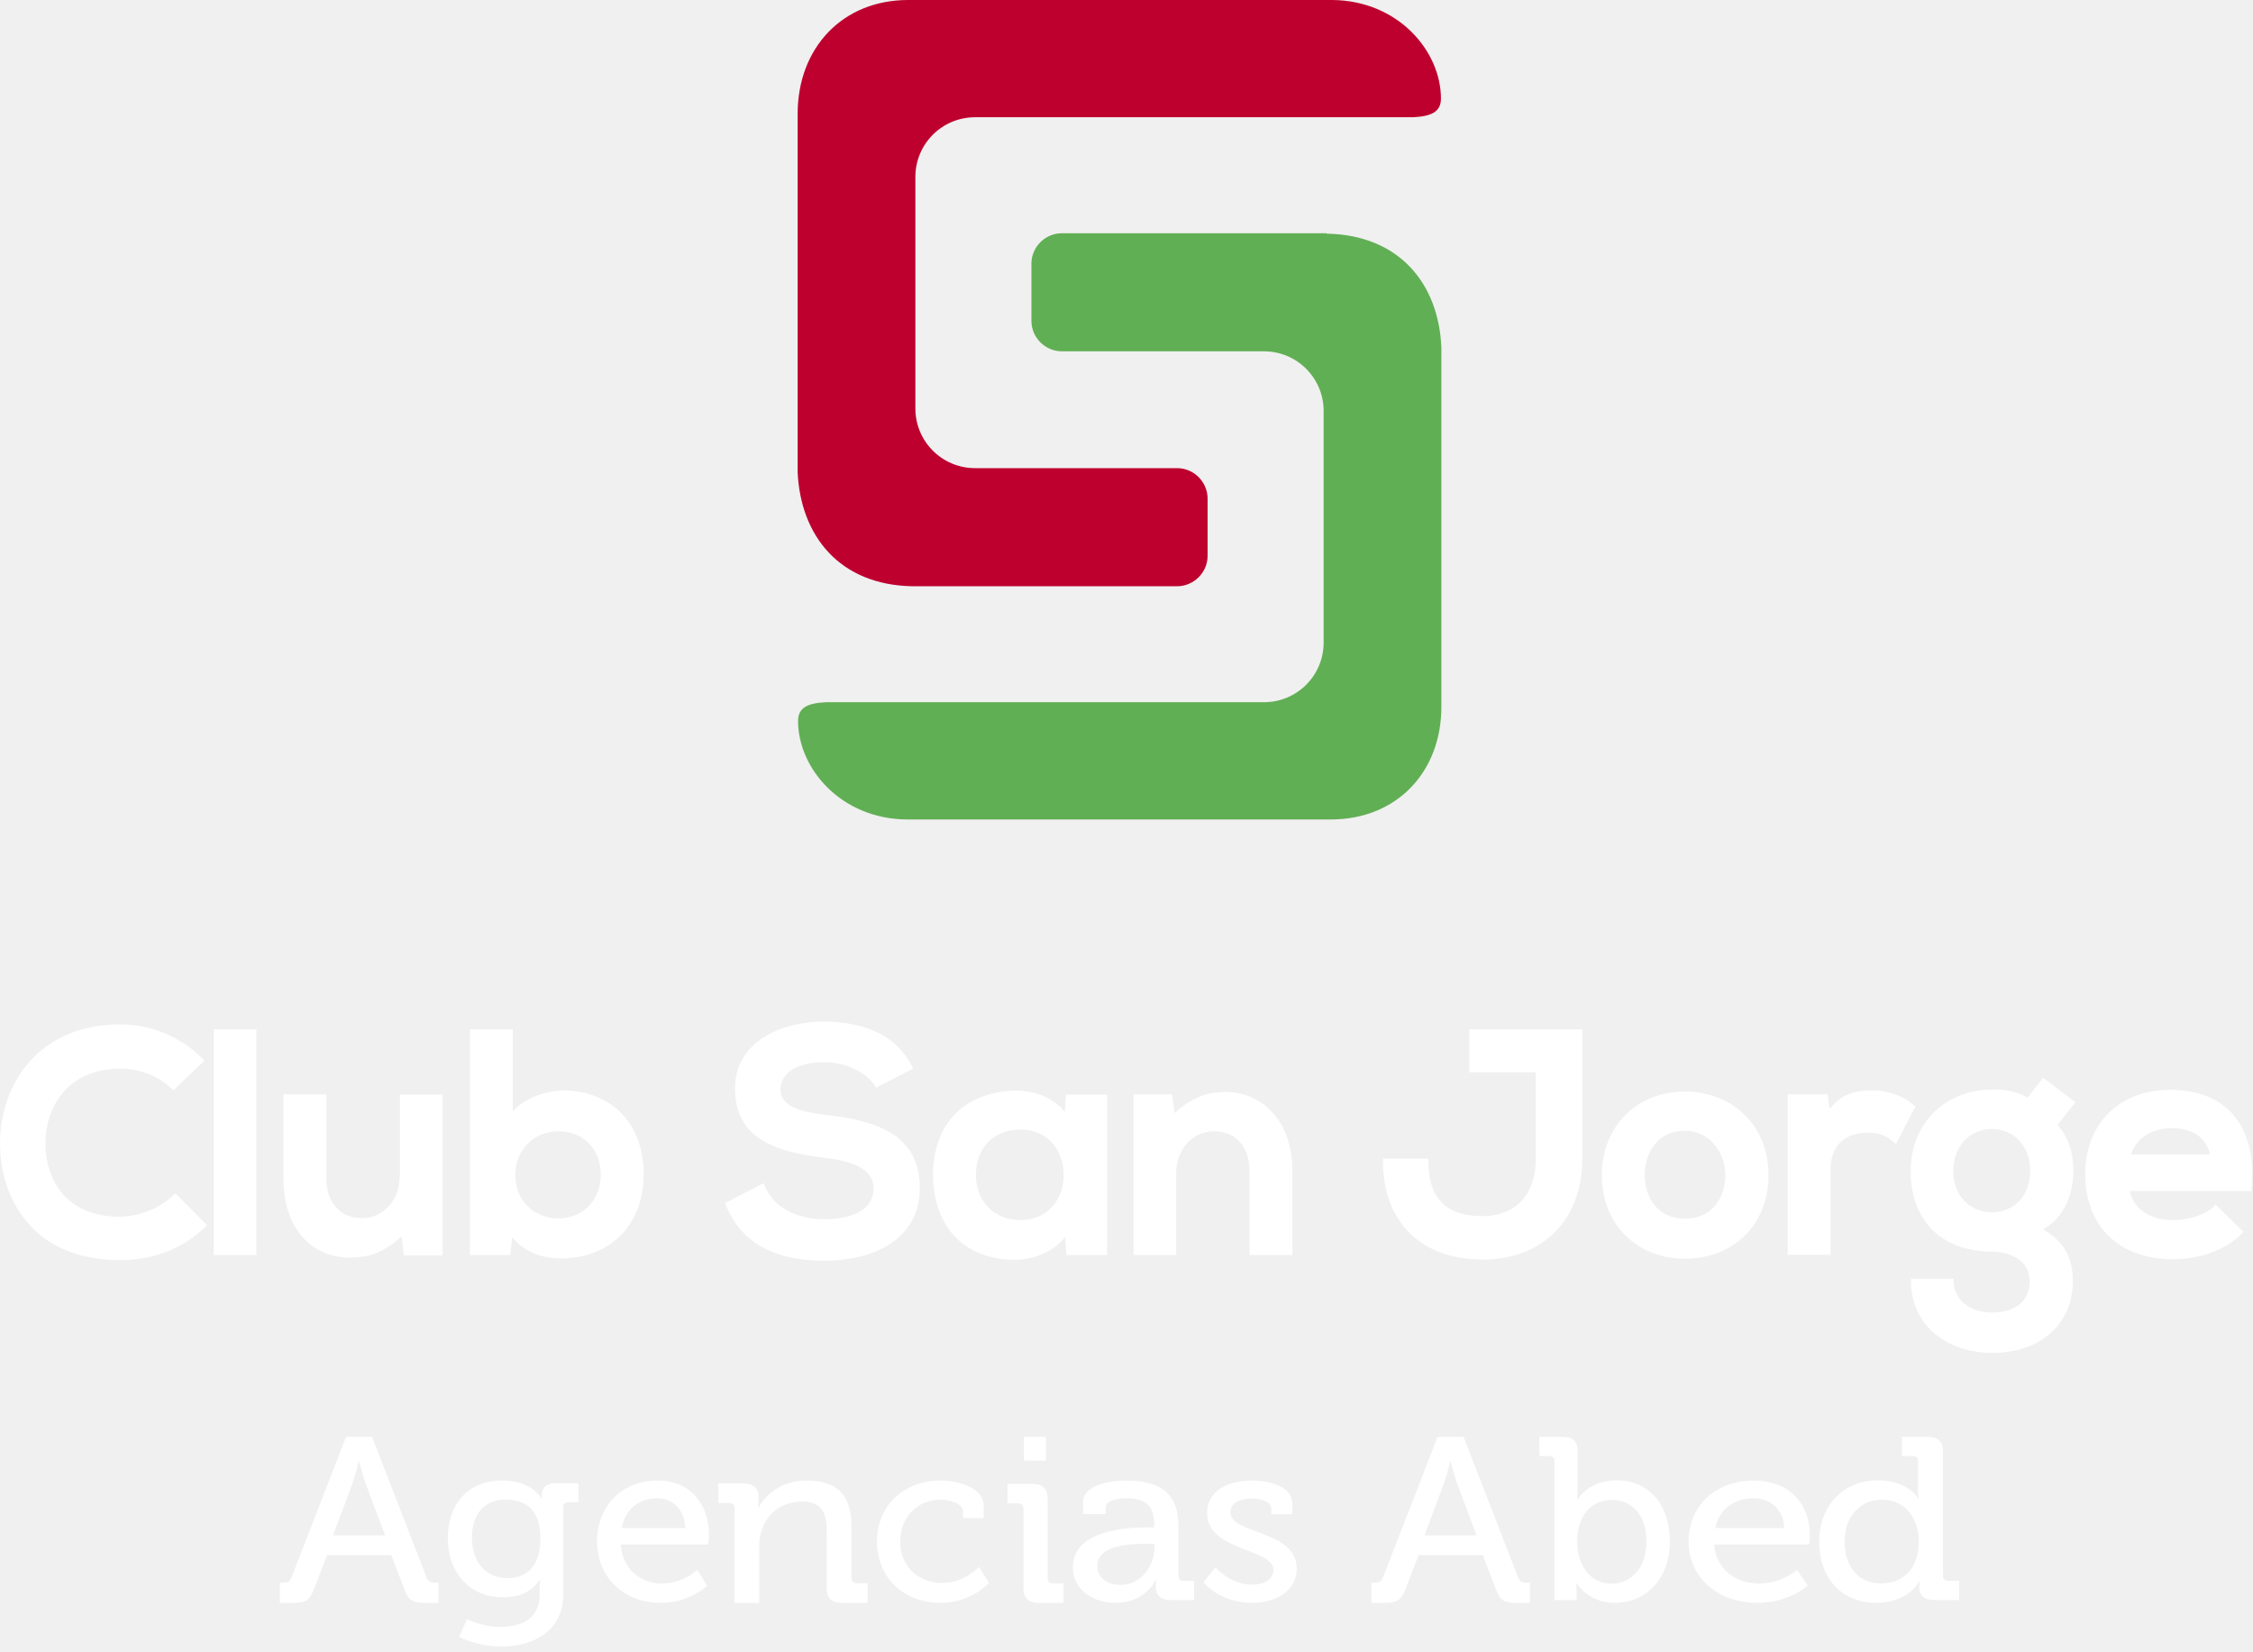
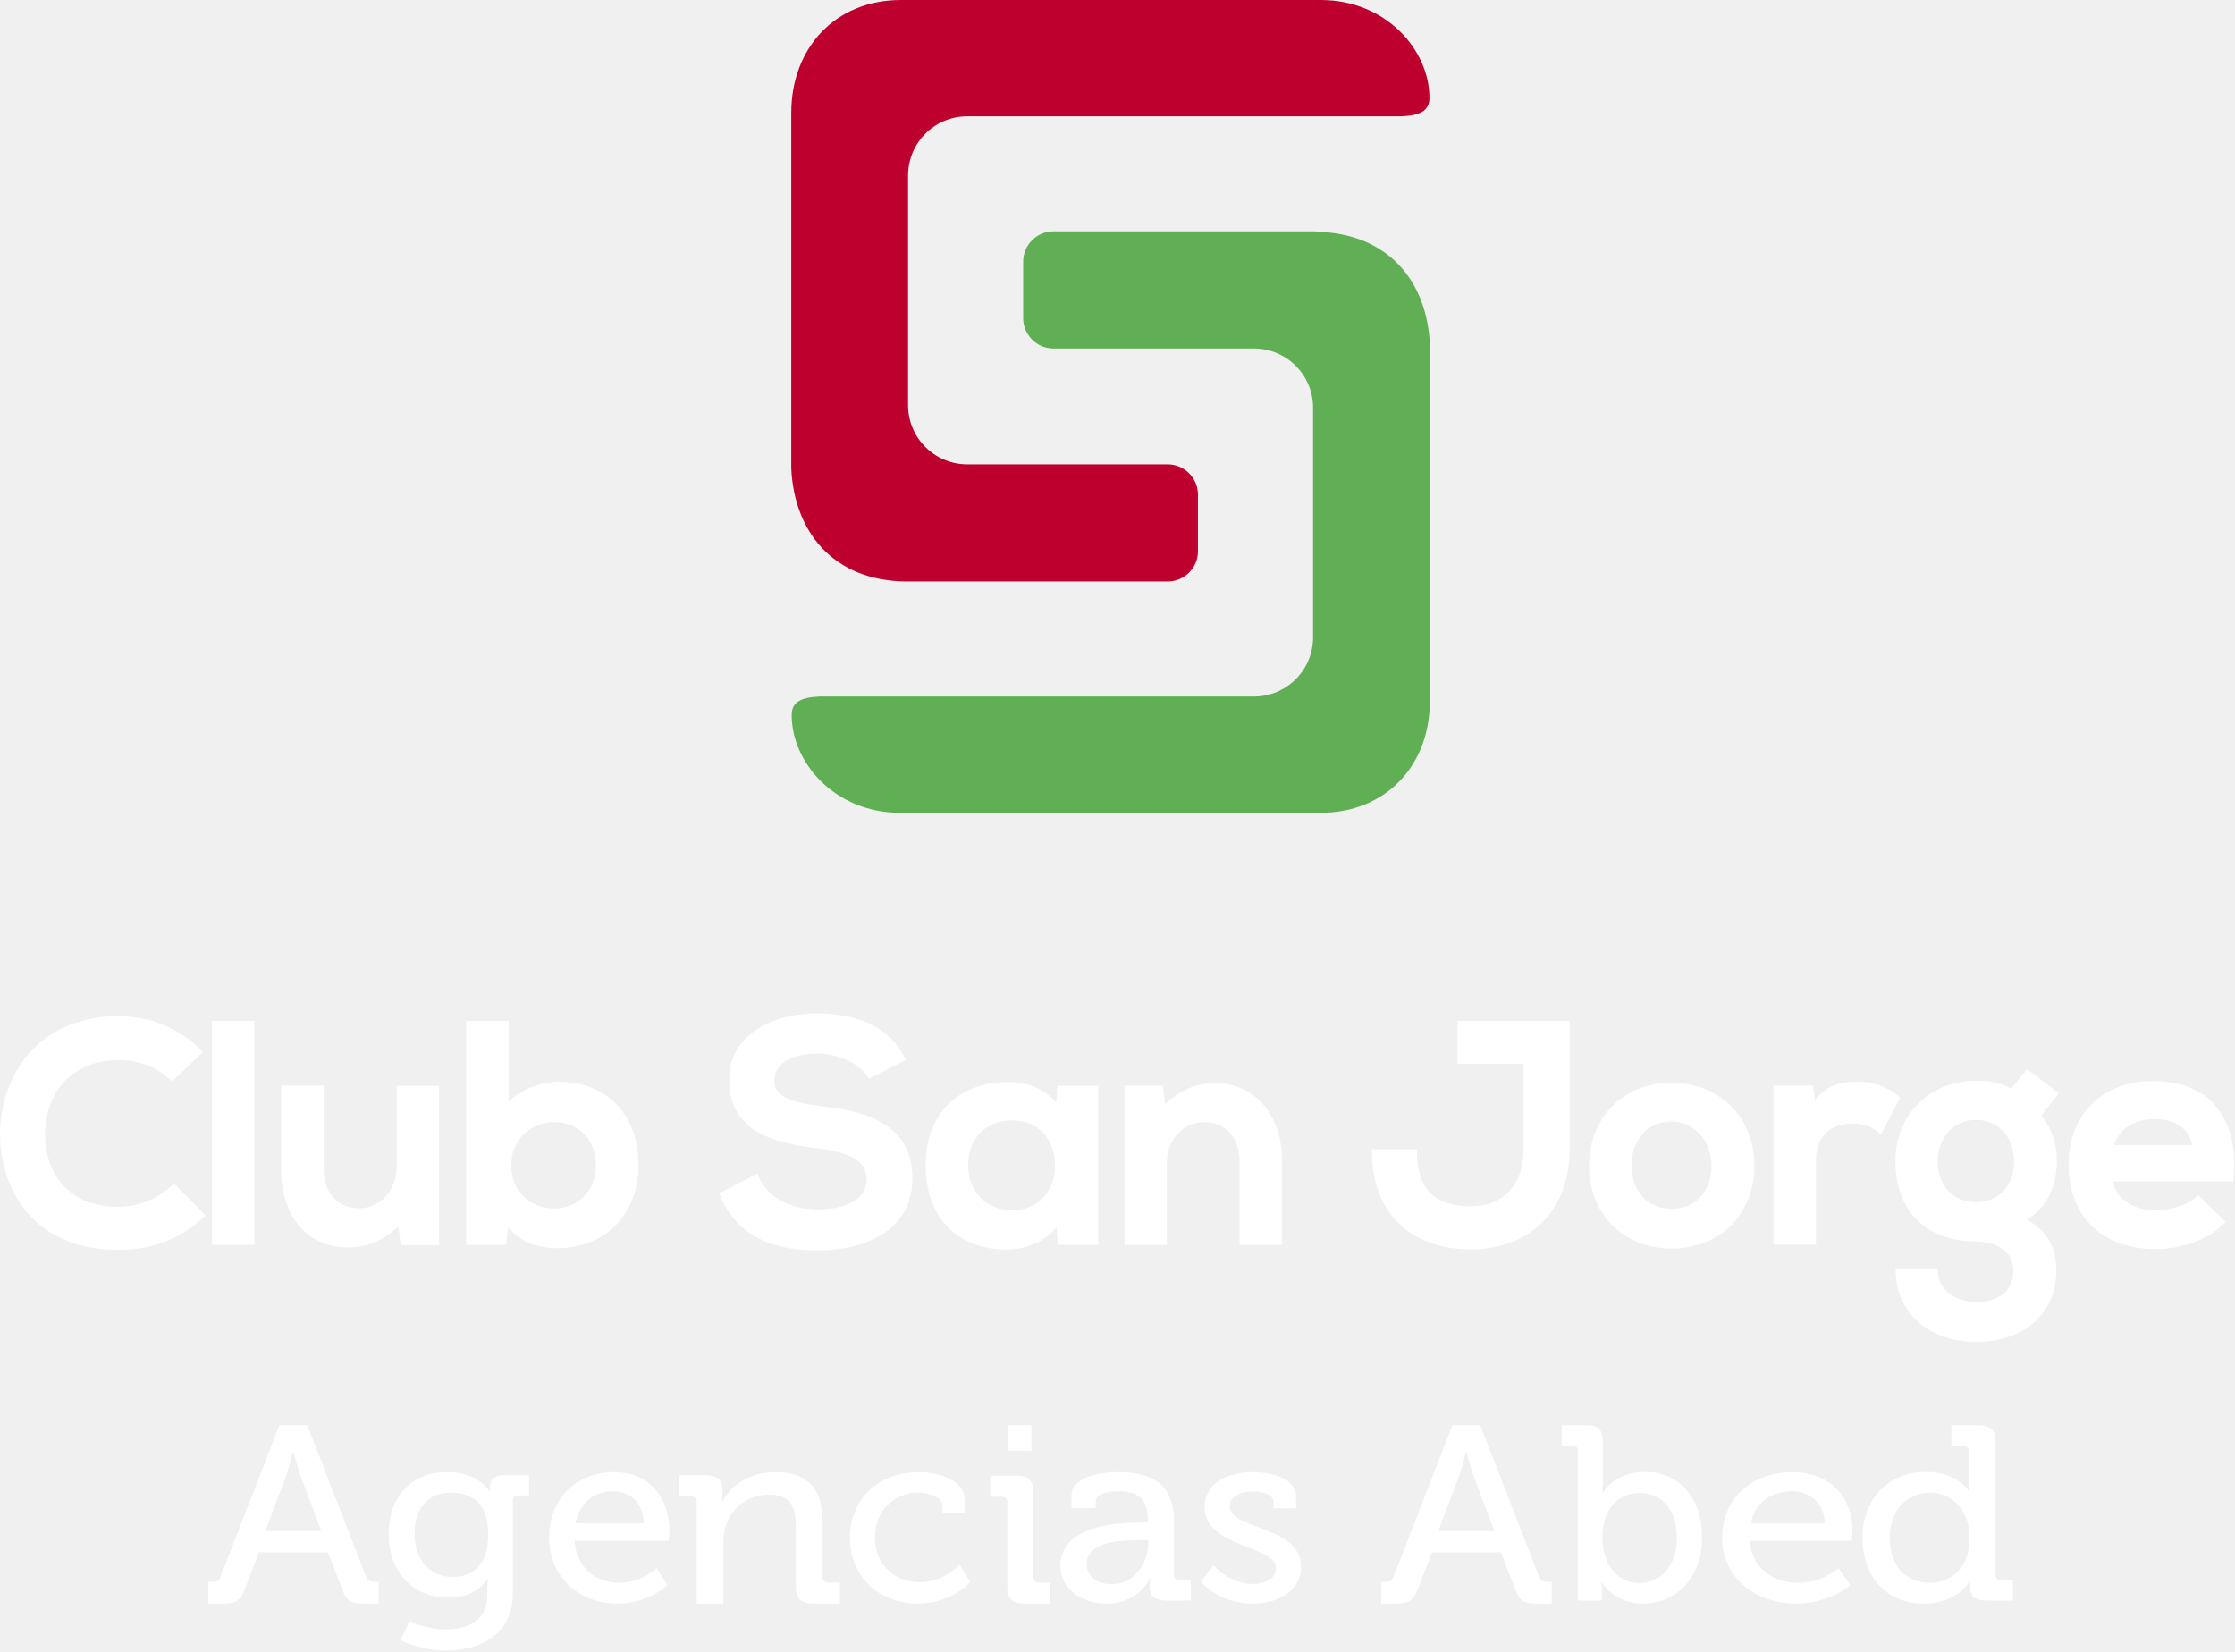
- <svg xmlns="http://www.w3.org/2000/svg" width="161" height="118" viewBox="0 0 161 118" fill="none">
+ <svg xmlns="http://www.w3.org/2000/svg" width="161" height="119" viewBox="0 0 161 119" fill="none">
  <path d="M65.201 41.891H84.116C85.296 41.891 86.295 40.923 86.295 39.713V35.63C86.295 34.45 85.326 33.452 84.116 33.452H69.68C67.32 33.452 65.413 31.547 65.413 29.188V12.643C65.413 10.284 67.32 8.378 69.68 8.378H100.972C102.243 8.318 102.97 8.015 102.97 7.047C102.97 3.63 99.883 0.03 95.192 0H64.899C60.178 0 57 3.448 57 8.136V33.755C57.212 38.261 59.966 41.8 65.201 41.891Z" fill="#BE002F" />
  <path d="M94.799 16.666H75.884C74.704 16.666 73.705 17.634 73.705 18.843V22.927C73.705 24.106 74.674 25.104 75.884 25.104H90.32C92.68 25.104 94.587 27.01 94.587 29.369V45.914C94.587 48.273 92.68 50.178 90.32 50.178H59.028C57.757 50.239 57.03 50.541 57.03 51.509C57.03 54.927 60.117 58.526 64.808 58.556H95.101C99.822 58.556 103.03 55.139 103 50.45V24.832C102.818 20.325 100.034 16.787 94.799 16.696" fill="#61AF54" />
  <path d="M12.416 85.369C11.449 86.336 9.957 86.94 8.546 86.94C4.676 86.94 3.265 84.241 3.245 81.723C3.245 80.212 3.769 78.781 4.737 77.814C5.684 76.868 6.994 76.364 8.566 76.364C10.018 76.364 11.328 76.888 12.295 77.814L12.396 77.915L14.613 75.78L14.492 75.659C12.86 74.047 10.804 73.201 8.566 73.201C6.067 73.201 3.93 74.007 2.399 75.558C0.867 77.089 0 79.346 0 81.723C0.02 85.57 2.278 90.042 8.566 90.042C10.985 90.042 13.101 89.216 14.694 87.645L14.794 87.544L12.537 85.268L12.436 85.369H12.416Z" fill="white" />
  <path d="M18.321 73.544H15.278V89.68H18.321V73.544Z" fill="white" />
  <path d="M28.561 84.08C28.561 85.772 27.392 87.041 25.86 87.041C24.328 87.041 23.32 85.953 23.32 84.2V78.197H20.256V84.221C20.256 87.645 22.131 89.861 25.033 89.861C26.464 89.861 27.533 89.418 28.702 88.35L28.863 89.7H31.624V78.218H28.581V84.08H28.561Z" fill="white" />
  <path d="M42.932 83.939C42.932 85.751 41.662 87.061 39.909 87.061C38.377 87.061 36.825 85.993 36.825 83.939C36.825 82.166 38.155 80.836 39.909 80.836C41.662 80.836 42.932 82.105 42.932 83.939ZM40.15 77.935C39.163 77.935 37.51 78.399 36.643 79.406V73.544H33.58V89.68H36.462L36.603 88.391C37.591 89.639 39.022 89.921 40.09 89.921C43.617 89.921 45.996 87.504 45.996 83.918C45.996 80.333 43.758 77.915 40.15 77.915" fill="white" />
  <path d="M59.178 79.688C57.142 79.446 55.772 79.043 55.772 77.855C55.772 76.666 56.981 75.901 58.896 75.901C60.589 75.901 62.04 76.767 62.524 77.593L62.604 77.714L65.245 76.364L65.184 76.223C64.156 74.108 61.939 73 58.815 73C55.691 73.02 52.526 74.511 52.526 77.774C52.526 81.461 55.59 82.327 58.896 82.73C61.274 82.992 62.423 83.697 62.423 84.906C62.423 86.98 59.742 87.121 58.936 87.121C56.84 87.121 55.227 86.215 54.623 84.704L54.562 84.543L51.801 85.973L51.861 86.094C52.95 88.773 55.268 90.083 58.916 90.083C62.201 90.083 65.729 88.713 65.729 84.885C65.729 81.058 62.584 80.091 59.198 79.688" fill="white" />
  <path d="M76.008 83.959C76.008 85.51 75.04 87.182 72.904 87.182C71.05 87.182 69.74 85.852 69.74 83.939C69.74 82.025 71.009 80.715 72.904 80.715C75.04 80.715 76.008 82.387 76.008 83.939M76.089 79.446C75.343 78.52 74.053 77.935 72.662 77.935C70.909 77.935 69.377 78.499 68.308 79.547C67.24 80.615 66.676 82.126 66.676 83.939C66.676 85.751 67.24 87.383 68.329 88.451C69.356 89.478 70.808 90.022 72.541 90.022H72.602C73.831 90.002 75.343 89.438 76.109 88.391L76.21 89.68H79.112V78.217H76.169L76.089 79.446Z" fill="white" />
  <path d="M87.477 78.036C86.167 78.036 85.058 78.499 83.93 79.547L83.768 78.197H81.007V89.68H84.05V83.818C84.05 82.126 85.219 80.836 86.751 80.836C88.283 80.836 89.291 81.924 89.291 83.677V89.68H92.355V83.656C92.355 80.292 90.4 78.016 87.457 78.016" fill="white" />
  <path d="M104.972 76.626H109.749V82.77C109.749 85.349 108.318 86.9 105.92 86.9C103.319 86.9 102.07 85.611 102.07 82.951V82.79H98.825V82.951C98.825 87.303 101.546 90.002 105.94 90.002C110.334 90.002 113.075 87.081 113.075 82.77V73.544H104.992V76.626H104.972Z" fill="white" />
  <path d="M123.294 83.959C123.294 85.51 122.407 87.081 120.412 87.081C118.416 87.081 117.53 85.51 117.53 83.959C117.53 82.407 118.437 80.796 120.412 80.796C122.206 80.796 123.294 82.407 123.294 83.959ZM120.392 77.996C116.945 77.996 114.466 80.514 114.466 83.979C114.466 87.444 116.925 89.942 120.412 89.942C123.899 89.942 126.378 87.484 126.378 83.979C126.378 80.474 123.859 77.996 120.372 77.996" fill="white" />
  <path d="M136.799 79.023C136.133 78.359 134.944 77.915 133.815 77.915C132.788 77.915 131.639 78.076 130.752 79.245L130.591 78.197H127.749V89.66H130.812V83.616C130.812 81.199 132.646 80.937 133.453 80.937C134.36 80.937 134.823 81.179 135.347 81.622L135.488 81.743L136.879 79.064L136.799 78.983V79.023Z" fill="white" />
  <path d="M145.083 83.677C145.083 85.409 143.954 86.618 142.342 86.618C140.729 86.618 139.58 85.409 139.58 83.677C139.58 81.944 140.729 80.675 142.342 80.675C143.954 80.675 145.083 81.924 145.083 83.677ZM145.99 77.029L144.881 78.439C144.035 77.915 143.087 77.855 142.362 77.855C138.996 77.855 136.537 80.292 136.537 83.677C136.537 87.242 138.774 89.438 142.362 89.438C143.652 89.438 145.042 90.083 145.042 91.533C145.042 92.984 143.994 93.789 142.362 93.789C140.729 93.789 139.6 92.822 139.6 91.533V91.372H136.557V91.533C136.557 94.555 138.955 96.67 142.382 96.67C145.808 96.67 148.126 94.615 148.126 91.533C148.126 90.445 147.905 88.914 145.99 87.847C148.005 86.739 148.167 84.402 148.167 83.677C148.167 82.347 147.804 81.279 147.038 80.373L148.308 78.761L146.03 77.029H145.99Z" fill="white" />
  <path d="M152.278 82.488C152.702 81.3 153.75 80.615 155.201 80.615C156.652 80.615 157.7 81.3 157.922 82.488H152.278ZM159.514 79.567C158.507 78.459 156.975 77.875 155.1 77.875C151.452 77.875 149.013 80.292 149.013 83.878C149.013 87.645 151.432 89.982 155.302 89.982C157.237 89.982 159.111 89.277 160.22 88.129L160.321 88.028L158.325 86.074L158.224 86.195C157.6 86.839 156.269 87.182 155.342 87.182C153.629 87.182 152.46 86.396 152.198 85.107H160.885V84.966C161.107 82.669 160.643 80.816 159.514 79.587" fill="white" />
-   <path d="M20 113.089H20.247C20.565 113.089 20.724 113.022 20.83 112.719L24.731 102.67H26.585L30.486 112.719C30.592 113.022 30.768 113.089 31.069 113.089H31.333V114.534H30.345C29.462 114.534 29.18 114.332 28.897 113.559L27.962 111.123H23.372L22.436 113.559C22.136 114.332 21.854 114.534 20.971 114.534H20V113.089ZM27.52 109.711L26.161 106.098C25.931 105.476 25.667 104.434 25.667 104.434H25.631C25.631 104.434 25.384 105.476 25.155 106.098L23.795 109.711H27.52Z" fill="white" />
-   <path d="M35.866 105.792C38.06 105.792 38.687 107.079 38.687 107.079H38.721V106.819C38.721 106.33 39 105.988 39.697 105.988H41.333V107.34H40.637C40.41 107.34 40.254 107.454 40.254 107.666V113.891C40.254 116.613 38.042 117.656 35.813 117.656C34.751 117.656 33.672 117.379 32.801 116.972L33.376 115.7C33.376 115.7 34.455 116.254 35.779 116.254C37.311 116.254 38.565 115.619 38.565 113.957V113.403C38.565 113.142 38.599 112.881 38.599 112.881H38.565C38.042 113.68 37.224 114.136 35.935 114.136C33.498 114.136 32 112.294 32 109.915C32 107.536 33.41 105.792 35.866 105.792ZM38.617 109.931C38.617 107.78 37.485 107.161 36.127 107.161C34.594 107.161 33.724 108.204 33.724 109.882C33.724 111.561 34.682 112.767 36.266 112.767C37.485 112.767 38.617 112.083 38.617 109.931Z" fill="white" />
-   <path d="M46.972 105.792C49.379 105.792 50.667 107.54 50.667 109.701C50.667 109.916 50.616 110.361 50.616 110.361H44.362C44.464 112.142 45.786 113.148 47.311 113.148C48.837 113.148 49.819 112.175 49.819 112.175L50.531 113.313C50.531 113.313 49.26 114.534 47.226 114.534C44.514 114.534 42.667 112.637 42.667 110.163C42.667 107.507 44.531 105.792 46.972 105.792ZM48.972 109.19C48.921 107.804 48.023 107.062 46.955 107.062C45.701 107.062 44.684 107.804 44.43 109.19H48.972Z" fill="white" />
-   <path d="M52.484 107.767C52.484 107.513 52.338 107.395 52.082 107.395H51.333V105.995H53.032C53.817 105.995 54.201 106.315 54.201 106.94V107.26C54.201 107.53 54.164 107.75 54.164 107.75H54.201C54.566 107.007 55.662 105.792 57.671 105.792C59.863 105.792 60.849 106.889 60.849 109.066V112.762C60.849 113.015 60.995 113.133 61.251 113.133H62V114.534H60.246C59.424 114.534 59.077 114.213 59.077 113.454V109.437C59.077 108.239 58.822 107.294 57.342 107.294C55.863 107.294 54.785 108.155 54.42 109.387C54.292 109.724 54.255 110.112 54.255 110.534V114.534H52.484V107.767Z" fill="white" />
-   <path d="M67.238 105.792C68.264 105.792 70.297 106.204 70.297 107.623V108.481H68.818V108.019C68.818 107.425 67.86 107.161 67.238 107.161C65.575 107.161 64.331 108.382 64.331 110.146C64.331 112.043 65.743 113.115 67.323 113.115C68.902 113.115 69.961 111.961 69.961 111.961L70.667 113.099C70.667 113.099 69.457 114.534 67.205 114.534C64.532 114.534 62.667 112.67 62.667 110.163C62.667 107.656 64.499 105.792 67.238 105.792Z" fill="white" />
-   <path d="M73.135 107.795C73.135 107.543 72.991 107.426 72.739 107.426H72V106.031H73.712C74.522 106.031 74.865 106.35 74.865 107.106V112.769C74.865 113.022 75.009 113.139 75.261 113.139H76V114.534H74.288C73.478 114.534 73.135 114.215 73.135 113.458V107.795ZM73.171 102.67H74.739V104.367H73.171V102.67Z" fill="white" />
-   <path d="M82.095 109.14H82.486V109.058C82.486 107.59 81.899 107.062 80.493 107.062C80.066 107.062 79.016 107.161 79.016 107.705V108.184H77.397V107.359C77.397 105.99 79.639 105.792 80.511 105.792C83.43 105.792 84.213 107.21 84.213 109.058V112.604C84.213 112.851 84.355 112.967 84.604 112.967H85.334V114.336H83.714C82.913 114.336 82.593 113.973 82.593 113.379C82.593 113.099 82.629 112.884 82.629 112.884H82.593C82.593 112.884 81.881 114.534 79.728 114.534C78.18 114.534 76.667 113.66 76.667 111.994C76.667 109.305 80.582 109.14 82.095 109.14ZM80.102 113.247C81.561 113.247 82.504 111.829 82.504 110.592V110.311H82.059C80.76 110.311 78.411 110.377 78.411 111.911C78.411 112.588 78.963 113.247 80.102 113.247Z" fill="white" />
-   <path d="M86.859 111.994C86.859 111.994 87.89 113.231 89.488 113.231C90.296 113.231 91 112.884 91 112.159C91 110.658 86.258 110.823 86.258 108.134C86.258 106.534 87.718 105.792 89.488 105.792C90.536 105.792 92.34 106.138 92.34 107.408V108.2H90.845V107.788C90.845 107.293 90.072 107.079 89.54 107.079C88.56 107.079 87.924 107.408 87.924 108.068C87.924 109.652 92.667 109.305 92.667 112.093C92.667 113.577 91.292 114.534 89.471 114.534C87.151 114.534 86 113.066 86 113.066L86.859 111.994Z" fill="white" />
-   <path d="M98 113.089H98.247C98.565 113.089 98.724 113.022 98.83 112.719L102.731 102.67H104.585L108.486 112.719C108.592 113.022 108.768 113.089 109.069 113.089H109.333V114.534H108.345C107.462 114.534 107.18 114.332 106.897 113.559L105.962 111.123H101.372L100.436 113.559C100.136 114.332 99.854 114.534 98.971 114.534H98V113.089ZM105.517 109.711L104.158 106.098C103.929 105.476 103.664 104.434 103.664 104.434H103.628C103.628 104.434 103.381 105.476 103.152 106.098L101.792 109.711H105.517Z" fill="white" />
-   <path d="M111.079 104.405C111.079 104.157 110.942 104.041 110.702 104.041H110V102.67H111.644C112.415 102.67 112.74 102.984 112.74 103.727V106.454C112.74 106.85 112.706 107.148 112.706 107.148H112.74C112.74 107.148 113.494 105.776 115.532 105.776C117.861 105.776 119.333 107.561 119.333 110.155C119.333 112.749 117.672 114.534 115.394 114.534C113.459 114.534 112.672 113.129 112.672 113.129H112.637C112.637 113.129 112.672 113.394 112.672 113.757V114.336H111.079V104.405ZM115.155 113.162C116.525 113.162 117.655 112.072 117.655 110.172C117.655 108.271 116.645 107.181 115.189 107.181C113.905 107.181 112.706 108.057 112.706 110.188C112.706 111.675 113.511 113.162 115.155 113.162Z" fill="white" />
-   <path d="M125.331 105.792C127.938 105.792 129.334 107.54 129.334 109.701C129.334 109.916 129.279 110.361 129.279 110.361H122.503C122.613 112.142 124.046 113.148 125.698 113.148C127.351 113.148 128.416 112.175 128.416 112.175L129.187 113.313C129.187 113.313 127.81 114.534 125.606 114.534C122.668 114.534 120.667 112.637 120.667 110.163C120.667 107.507 122.687 105.792 125.331 105.792ZM127.498 109.19C127.442 107.804 126.469 107.062 125.312 107.062C123.954 107.062 122.852 107.804 122.577 109.19H127.498Z" fill="white" />
-   <path d="M134.202 105.776C136.349 105.776 137.064 107.065 137.064 107.065H137.101C137.101 107.065 137.064 106.817 137.064 106.503V104.405C137.064 104.157 136.917 104.041 136.661 104.041H135.908V102.67H137.67C138.495 102.67 138.844 102.984 138.844 103.727V112.601C138.844 112.849 138.991 112.964 139.248 112.964H140V114.336H138.294C137.486 114.336 137.156 114.005 137.156 113.443C137.156 113.196 137.174 113.014 137.174 113.014H137.138C137.138 113.014 136.367 114.534 134.092 114.534C131.578 114.534 130 112.749 130 110.155C130 107.561 131.743 105.776 134.202 105.776ZM137.119 110.139C137.119 108.651 136.257 107.164 134.477 107.164C133.028 107.164 131.817 108.255 131.817 110.155C131.817 112.055 132.899 113.146 134.44 113.146C135.817 113.146 137.119 112.27 137.119 110.139Z" fill="white" />
+   <path d="M15 113.957H15.268C15.612 113.957 15.784 113.884 15.899 113.556L20.125 102.67H22.133L26.36 113.556C26.475 113.884 26.666 113.957 26.991 113.957H27.278V115.523H26.207C25.251 115.523 24.945 115.304 24.639 114.467L23.625 111.827H18.653L17.639 114.467C17.314 115.304 17.008 115.523 16.052 115.523H15V113.957ZM23.147 110.298L21.674 106.384C21.426 105.71 21.139 104.581 21.139 104.581H21.101C21.101 104.581 20.833 105.71 20.584 106.384L19.112 110.298H23.147Z" fill="white" />
+   <path d="M32.188 106.052C34.565 106.052 35.244 107.447 35.244 107.447H35.282V107.164C35.282 106.635 35.583 106.264 36.338 106.264H38.111V107.729H37.357C37.111 107.729 36.941 107.853 36.941 108.082V114.827C36.941 117.775 34.546 118.905 32.131 118.905C30.98 118.905 29.811 118.605 28.868 118.163L29.49 116.786C29.49 116.786 30.66 117.387 32.093 117.387C33.754 117.387 35.112 116.698 35.112 114.897V114.297C35.112 114.014 35.15 113.732 35.15 113.732H35.112C34.546 114.597 33.659 115.091 32.263 115.091C29.622 115.091 28 113.096 28 110.519C28 107.941 29.528 106.052 32.188 106.052ZM35.168 110.536C35.168 108.206 33.942 107.535 32.471 107.535C30.811 107.535 29.867 108.665 29.867 110.484C29.867 112.302 30.905 113.608 32.622 113.608C33.942 113.608 35.168 112.867 35.168 110.536Z" fill="white" />
+   <path d="M44.219 106.052C46.827 106.052 48.222 107.946 48.222 110.287C48.222 110.519 48.167 111.002 48.167 111.002H41.392C41.502 112.932 42.934 114.022 44.587 114.022C46.239 114.022 47.304 112.967 47.304 112.967L48.075 114.2C48.075 114.2 46.698 115.523 44.495 115.523C41.557 115.523 39.556 113.468 39.556 110.787C39.556 107.911 41.575 106.052 44.219 106.052ZM46.386 109.733C46.331 108.232 45.358 107.428 44.201 107.428C42.842 107.428 41.741 108.232 41.465 109.733H46.386Z" fill="white" />
+   <path d="M50.191 108.191C50.191 107.917 50.033 107.789 49.756 107.789H48.944V106.272H50.785C51.635 106.272 52.051 106.619 52.051 107.295V107.643C52.051 107.935 52.011 108.173 52.011 108.173H52.051C52.447 107.369 53.634 106.052 55.81 106.052C58.185 106.052 59.253 107.241 59.253 109.599V113.603C59.253 113.877 59.412 114.005 59.689 114.005H60.5V115.523H58.6C57.71 115.523 57.334 115.175 57.334 114.352V110.001C57.334 108.703 57.057 107.679 55.454 107.679C53.852 107.679 52.684 108.612 52.288 109.946C52.15 110.312 52.11 110.733 52.11 111.19V115.523H50.191V108.191Z" fill="white" />
+   <path d="M66.175 106.052C67.286 106.052 69.489 106.499 69.489 108.036V108.965H67.886V108.464C67.886 107.821 66.849 107.535 66.175 107.535C64.373 107.535 63.025 108.858 63.025 110.77C63.025 112.824 64.555 113.986 66.266 113.986C67.978 113.986 69.125 112.735 69.125 112.735L69.889 113.968C69.889 113.968 68.578 115.523 66.139 115.523C63.244 115.523 61.223 113.503 61.223 110.787C61.223 108.071 63.207 106.052 66.175 106.052Z" fill="white" />
+   <path d="M72.563 108.222C72.563 107.949 72.407 107.822 72.134 107.822H71.334V106.311H73.188C74.066 106.311 74.437 106.657 74.437 107.476V113.611C74.437 113.884 74.593 114.012 74.867 114.012H75.667V115.523H73.812C72.934 115.523 72.563 115.177 72.563 114.357V108.222ZM72.602 102.67H74.3V104.509H72.602V102.67Z" fill="white" />
+   <path d="M82.269 109.68H82.693V109.59C82.693 108 82.057 107.428 80.534 107.428C80.072 107.428 78.934 107.535 78.934 108.125V108.643H77.18V107.75C77.18 106.267 79.609 106.052 80.553 106.052C83.715 106.052 84.564 107.589 84.564 109.59V113.432C84.564 113.7 84.718 113.825 84.988 113.825H85.778V115.308H84.024C83.156 115.308 82.809 114.915 82.809 114.272C82.809 113.968 82.848 113.736 82.848 113.736H82.809C82.809 113.736 82.038 115.523 79.705 115.523C78.028 115.523 76.389 114.576 76.389 112.771C76.389 109.858 80.63 109.68 82.269 109.68ZM80.11 114.129C81.691 114.129 82.713 112.592 82.713 111.252V110.948H82.231C80.823 110.948 78.278 111.02 78.278 112.681C78.278 113.414 78.876 114.129 80.11 114.129Z" fill="white" />
+   <path d="M87.431 112.771C87.431 112.771 88.547 114.111 90.279 114.111C91.153 114.111 91.917 113.736 91.917 112.949C91.917 111.323 86.779 111.502 86.779 108.59C86.779 106.856 88.361 106.052 90.279 106.052C91.414 106.052 93.369 106.427 93.369 107.803V108.661H91.749V108.214C91.749 107.678 90.912 107.446 90.335 107.446C89.273 107.446 88.585 107.803 88.585 108.518C88.585 110.233 93.722 109.858 93.722 112.878C93.722 114.486 92.233 115.523 90.26 115.523C87.747 115.523 86.5 113.932 86.5 113.932L87.431 112.771Z" fill="white" />
+   <path d="M99.5 113.957H99.768C100.112 113.957 100.284 113.884 100.399 113.556L104.625 102.67H106.633L110.86 113.556C110.975 113.884 111.166 113.957 111.491 113.957H111.778V115.523H110.707C109.751 115.523 109.445 115.304 109.139 114.467L108.125 111.827H103.153L102.139 114.467C101.814 115.304 101.508 115.523 100.552 115.523H99.5V113.957ZM107.644 110.298L106.171 106.384C105.923 105.71 105.636 104.581 105.636 104.581H105.597C105.597 104.581 105.33 105.71 105.081 106.384L103.609 110.298H107.644Z" fill="white" />
+   <path d="M113.669 104.549C113.669 104.281 113.52 104.156 113.261 104.156H112.5V102.67H114.281C115.116 102.67 115.468 103.01 115.468 103.816V106.769C115.468 107.199 115.431 107.521 115.431 107.521H115.468C115.468 107.521 116.285 106.035 118.492 106.035C121.016 106.035 122.611 107.969 122.611 110.779C122.611 113.589 120.812 115.523 118.344 115.523C116.248 115.523 115.394 114.001 115.394 114.001H115.357C115.357 114.001 115.394 114.287 115.394 114.681V115.308H113.669V104.549ZM118.084 114.037C119.569 114.037 120.793 112.855 120.793 110.797C120.793 108.738 119.698 107.557 118.121 107.557C116.73 107.557 115.431 108.506 115.431 110.815C115.431 112.426 116.303 114.037 118.084 114.037Z" fill="white" />
+   <path d="M129.108 106.052C131.933 106.052 133.445 107.946 133.445 110.287C133.445 110.519 133.385 111.002 133.385 111.002H126.045C126.164 112.932 127.716 114.022 129.506 114.022C131.296 114.022 132.45 112.967 132.45 112.967L133.285 114.2C133.285 114.2 131.794 115.523 129.407 115.523C126.224 115.523 124.056 113.468 124.056 110.787C124.056 107.911 126.244 106.052 129.108 106.052ZM131.455 109.733C131.396 108.232 130.341 107.428 129.088 107.428C127.616 107.428 126.423 108.232 126.124 109.733H131.455Z" fill="white" />
+   <path d="M138.718 106.035C141.044 106.035 141.819 107.431 141.819 107.431H141.859C141.859 107.431 141.819 107.163 141.819 106.823V104.549C141.819 104.281 141.66 104.156 141.382 104.156H140.567V102.67H142.475C143.37 102.67 143.748 103.01 143.748 103.816V113.428C143.748 113.697 143.907 113.822 144.185 113.822H145V115.308H143.151C142.277 115.308 141.919 114.95 141.919 114.341C141.919 114.073 141.939 113.876 141.939 113.876H141.899C141.899 113.876 141.064 115.523 138.599 115.523C135.876 115.523 134.167 113.589 134.167 110.779C134.167 107.969 136.055 106.035 138.718 106.035ZM141.879 110.761C141.879 109.15 140.945 107.539 139.017 107.539C137.446 107.539 136.134 108.72 136.134 110.779C136.134 112.837 137.307 114.019 138.977 114.019C140.468 114.019 141.879 113.07 141.879 110.761Z" fill="white" />
</svg>
